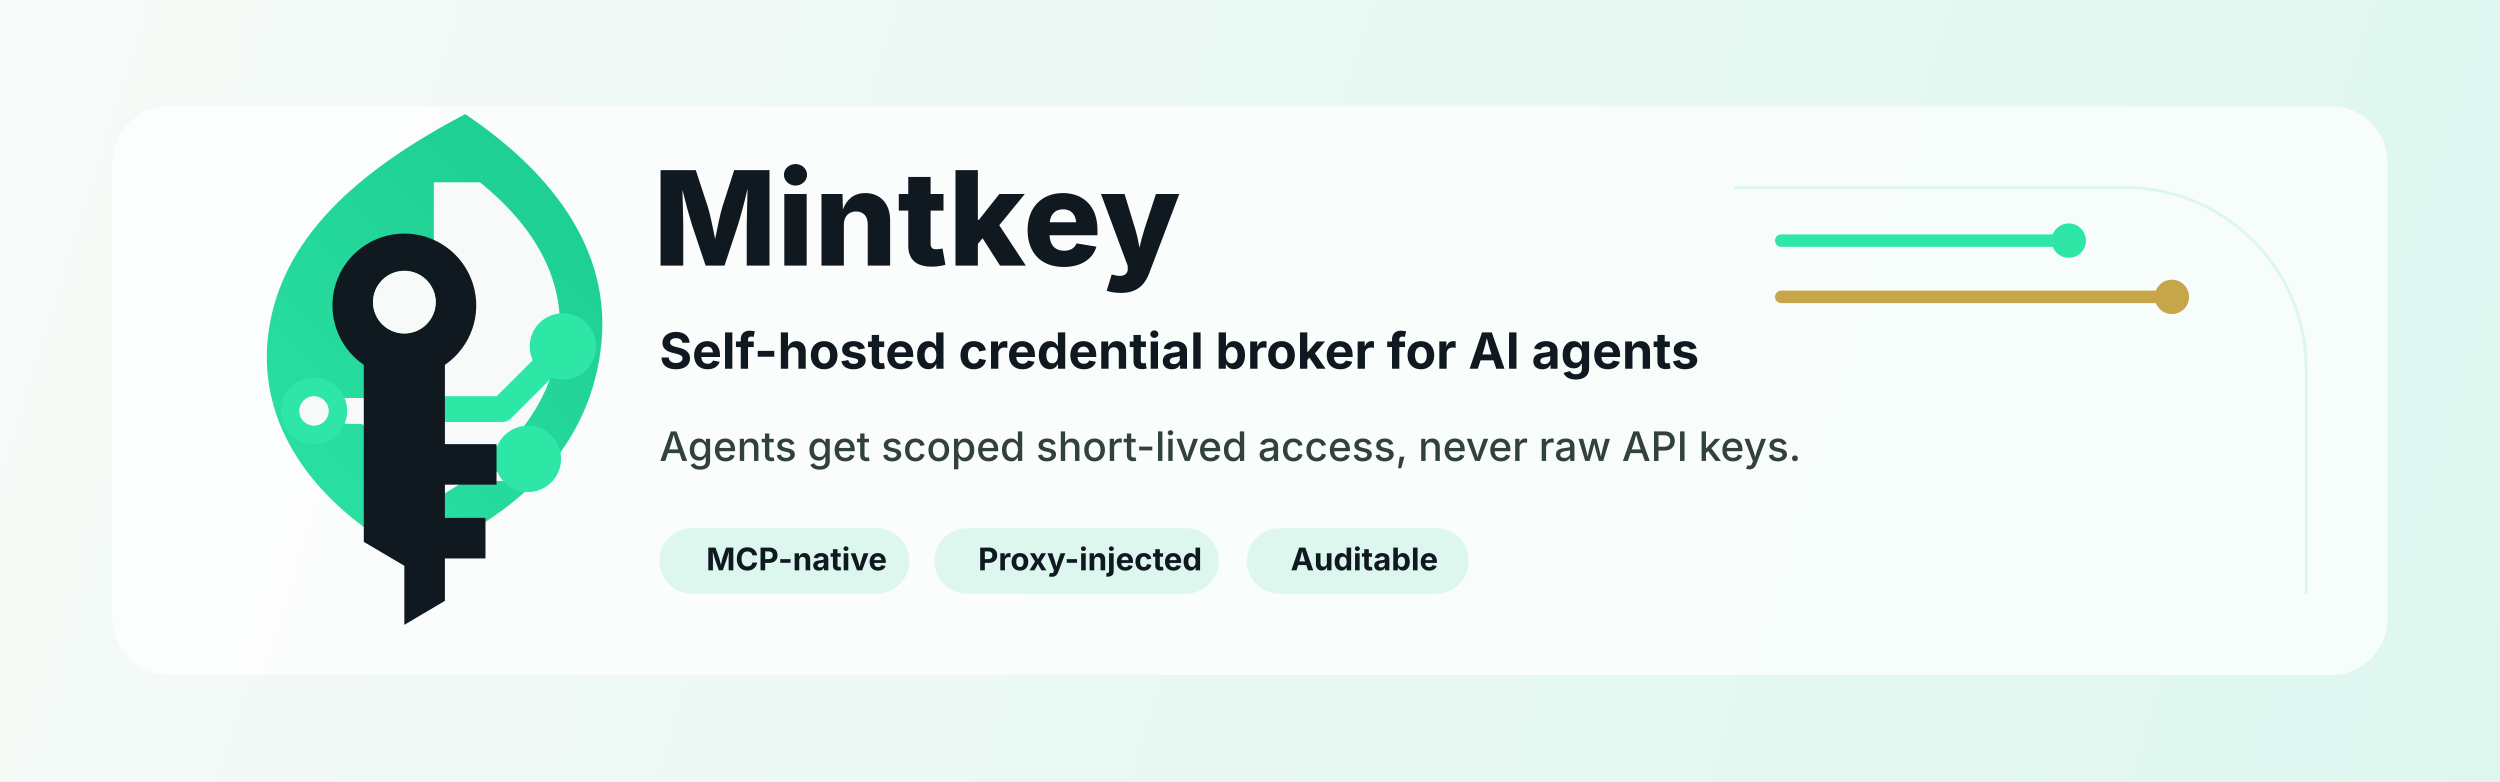
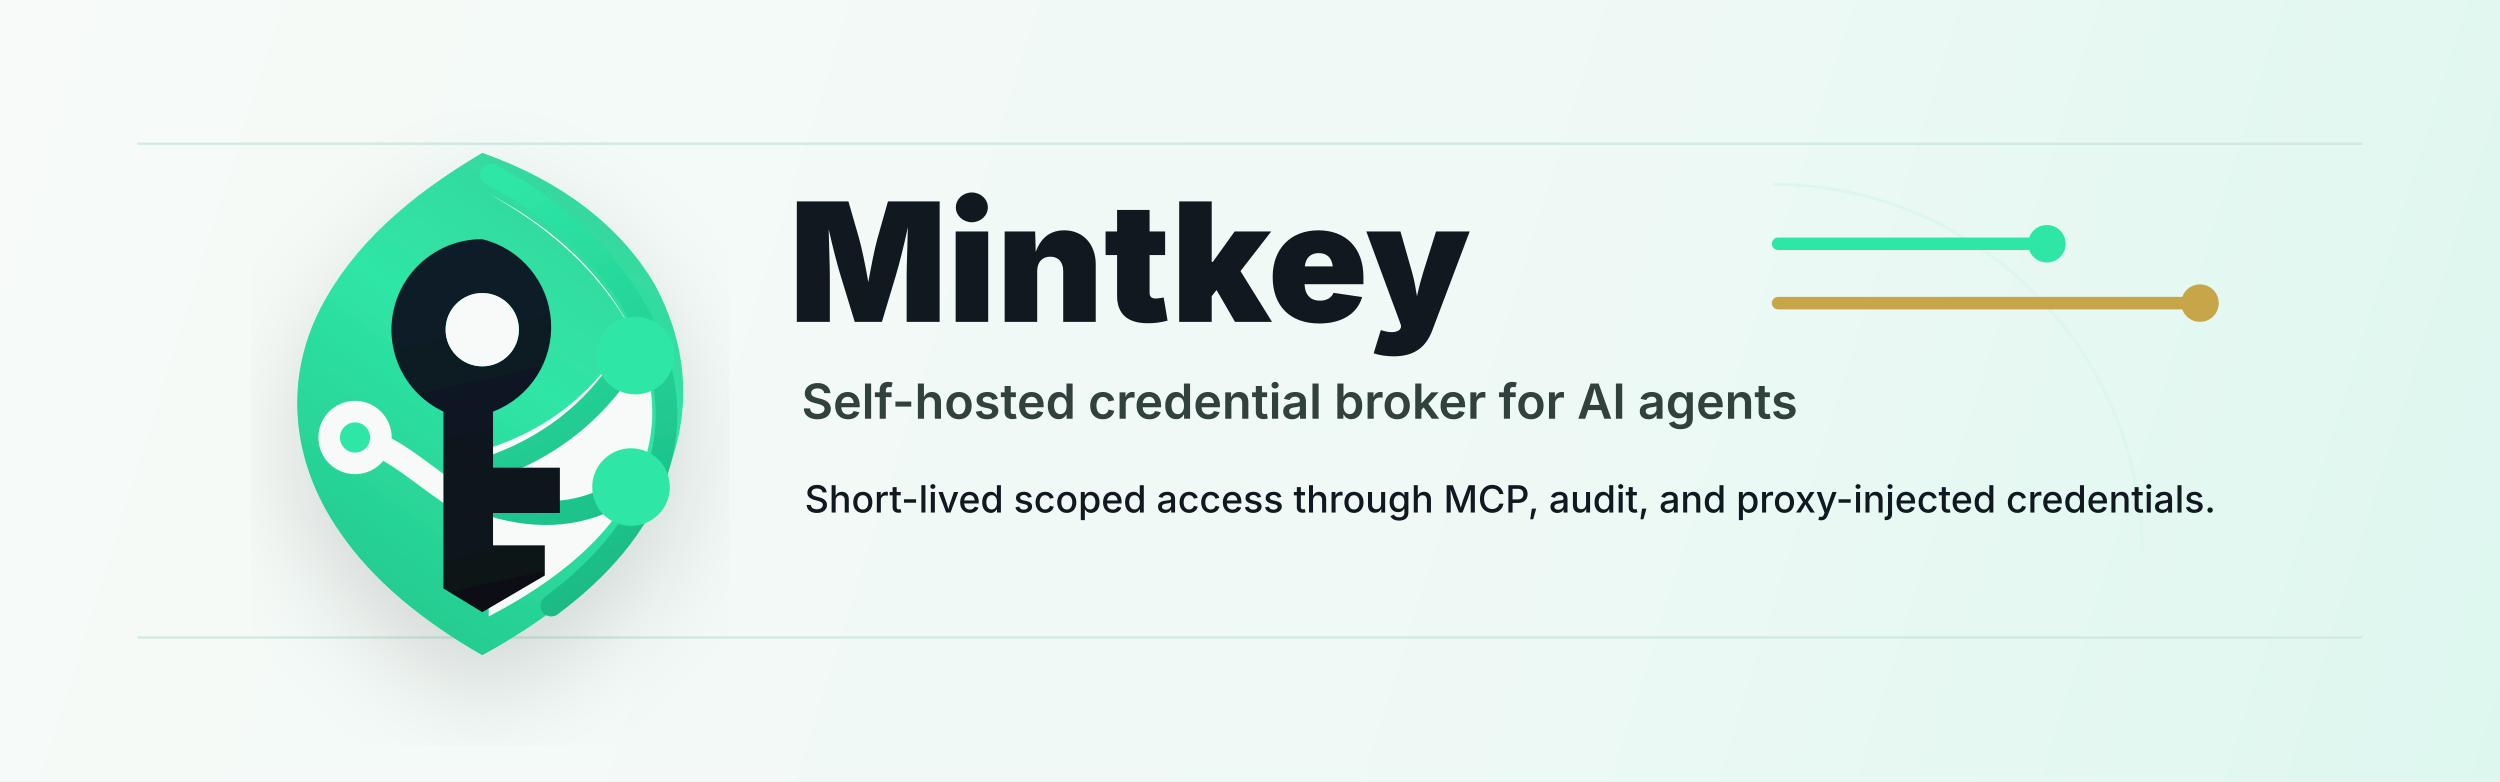
<svg xmlns="http://www.w3.org/2000/svg" viewBox="0 0 1600 500" role="img" aria-labelledby="title desc">
  <defs>
-     <linearGradient id="bg" x1="0" x2="1600" y1="0" y2="500" gradientUnits="userSpaceOnUse">
+     <linearGradient id="bg" x1="0" y1="0" x2="1600" y2="500" gradientUnits="userSpaceOnUse">
      <stop offset="0" stop-color="#F7FAF8" />
+       <stop offset=".62" stop-color="#EEF9F5" />
      <stop offset="1" stop-color="#DDF7EF" />
    </linearGradient>
-     <linearGradient id="mintkey-mint" x1="119" x2="362" y1="361" y2="118" gradientUnits="userSpaceOnUse">
+     <linearGradient id="leaf-fill" x1="56" y1="222" x2="188" y2="34" gradientUnits="userSpaceOnUse">
+       <stop offset="0" stop-color="#25C98E" />
+       <stop offset=".58" stop-color="#2EE6A6" />
+       <stop offset="1" stop-color="#36D69D" />
+     </linearGradient>
+     <linearGradient id="leaf-line" x1="132" y1="36" x2="210" y2="218" gradientUnits="userSpaceOnUse">
      <stop offset="0" stop-color="#2EE6A6" />
-       <stop offset="1" stop-color="#1CCB91" />
+       <stop offset="1" stop-color="#19B984" />
    </linearGradient>
+     <linearGradient id="key-fill" x1="113" y1="61" x2="151" y2="231" gradientUnits="userSpaceOnUse">
+       <stop offset="0" stop-color="#111F29" />
+       <stop offset="1" stop-color="#071016" />
+     </linearGradient>
+     <filter id="soft-shadow" x="-12%" y="-18%" width="124%" height="136%" color-interpolation-filters="sRGB">
+       <feDropShadow dx="0" dy="20" stdDeviation="24" flood-color="#101820" flood-opacity=".14" />
+     </filter>
  </defs>
  <rect width="1600" height="500" fill="url(#bg)" />
-   <rect x="72" y="68" width="1456" height="364" rx="36" fill="#FFFFFF" opacity=".72" />
-   <path fill="none" stroke="#DDF7EF" stroke-width="2" d="M1110 120h250c64 0 116 52 116 116v144" />
-   <path fill="none" stroke="#2EE6A6" stroke-linecap="round" stroke-width="8" d="M1140 154h178" />
-   <path fill="none" stroke="#C7A64A" stroke-linecap="round" stroke-width="8" d="M1140 190h248" />
-   <circle cx="1390" cy="190" r="11" fill="#C7A64A" />
-   <circle cx="1324" cy="154" r="11" fill="#2EE6A6" />
-   <g transform="translate(116 86) scale(1.18)">
-     <path fill="url(#mintkey-mint)" d="M126 230C68 199 42 155 47 110c6-54 50-91 107-121 52 35 78 77 74 123-5 56-44 95-102 118Z" />
-     <path fill="#F7FAF8" d="M137 26v172c39-21 64-50 68-87 3-31-12-60-43-85h-25Z" />
-     <path fill="none" stroke="#F7FAF8" stroke-linecap="round" stroke-linejoin="round" stroke-width="14" d="M72 150h28l44 31h45" />
-     <path fill="none" stroke="#2EE6A6" stroke-linecap="round" stroke-linejoin="round" stroke-width="14" d="M143 149h31l34-34" />
-     <path fill="none" stroke="#2EE6A6" stroke-linecap="round" stroke-linejoin="round" stroke-width="14" d="M149 176h39" />
-     <circle cx="72" cy="150" r="18" fill="#2EE6A6" />
-     <circle cx="72" cy="150" r="8" fill="#F7FAF8" />
-     <circle cx="207" cy="115" r="18" fill="#2EE6A6" />
-     <circle cx="188" cy="176" r="18" fill="#2EE6A6" />
-     <path fill="#101820" d="M121 234l-22-13v-96a39 39 0 1 1 44 0v43h28v22h-28v18h22v22h-22v23l-22 13Zm0-126a17 17 0 1 0 0-34 17 17 0 0 0 0 34Z" />
-     <circle cx="121" cy="91" r="17" fill="#F7FAF8" />
+   <path fill="none" stroke="#CFEAE2" stroke-width="1.5" d="M88 92h1424M88 408h1424" />
+   <path fill="none" stroke="#DDF7EF" stroke-width="2" d="M1135 118c130 0 236 106 236 236" />
+   <path fill="none" stroke="#2EE6A6" stroke-linecap="round" stroke-width="8" d="M1138 156h166" />
+   <path fill="none" stroke="#C7A64A" stroke-linecap="round" stroke-width="8" d="M1138 194h264" />
+   <circle cx="1310" cy="156" r="12" fill="#2EE6A6" />
+   <circle cx="1408" cy="194" r="12" fill="#C7A64A" />
+   <g transform="translate(132 73) scale(1.38)" filter="url(#soft-shadow)">
+     <path fill="url(#leaf-fill)" d="M128 18c-34 20-60 43-75 72-17 33-14 71 9 104 15 22 38 41 66 57 31-17 56-37 73-61 24-35 27-74 7-111-16-27-43-48-80-61Z" />
+     <path fill="#F7FAF8" d="M131 37c31 16 55 39 68 67 15 33 8 65-17 92-13 14-30 26-51 37v-78c28-9 51-27 66-55-13-24-35-46-66-63Z" />
+     <path fill="none" stroke="url(#leaf-line)" stroke-linecap="round" stroke-linejoin="round" stroke-width="10" d="M132 28c36 19 63 47 76 81 15 42-1 84-48 119" />
+     <path fill="none" stroke="#F7FAF8" stroke-linecap="round" stroke-linejoin="round" stroke-width="11" d="M73 151c18 5 32 22 54 33" />
+     <path fill="none" stroke="url(#leaf-line)" stroke-linecap="round" stroke-linejoin="round" stroke-width="11" d="M132 164c26-9 47-25 62-48" />
+     <path fill="none" stroke="url(#leaf-line)" stroke-linecap="round" stroke-linejoin="round" stroke-width="11" d="M132 181c23 7 43 5 61-6" />
+     <circle cx="69" cy="150" r="17" fill="#F7FAF8" />
+     <circle cx="69" cy="150" r="7" fill="#2EE6A6" />
+     <circle cx="199" cy="112" r="18" fill="#2EE6A6" />
+     <circle cx="197" cy="173" r="18" fill="#2EE6A6" />
+     <path fill="url(#key-fill)" fill-rule="evenodd" d="M128 58a42 42 0 0 0-18 80v82l18 11 29-17v-14h-24v-15h31v-21h-31v-26a42 42 0 0 0-5-80Zm0 25a17 17 0 1 1 0 34 17 17 0 0 1 0-34Z" />
+     <circle cx="128" cy="100" r="17" fill="#F7FAF8" />
  </g>
-   <text x="418" y="170" fill="#101820" font-family="Inter, ui-sans-serif, system-ui, -apple-system, BlinkMacSystemFont, 'Segoe UI', sans-serif" font-size="84" font-weight="800" letter-spacing="0">Mintkey</text>
-   <text x="422" y="236" fill="#101820" font-family="Inter, ui-sans-serif, system-ui, -apple-system, BlinkMacSystemFont, 'Segoe UI', sans-serif" font-size="32" font-weight="650">Self-hosted credential broker for AI agents</text>
-   <text x="422" y="295" fill="#31413D" font-family="Inter, ui-sans-serif, system-ui, -apple-system, BlinkMacSystemFont, 'Segoe UI', sans-serif" font-size="26" font-weight="450">Agents get scoped short-lived access, never raw API keys.</text>
-   <g font-family="Inter, ui-sans-serif, system-ui, -apple-system, BlinkMacSystemFont, 'Segoe UI', sans-serif" font-size="20" font-weight="700">
-     <rect x="422" y="338" width="160" height="42" rx="21" fill="#DDF7EF" />
-     <text x="452" y="365" fill="#101820">MCP-native</text>
-     <rect x="598" y="338" width="182" height="42" rx="21" fill="#DDF7EF" />
-     <text x="626" y="365" fill="#101820">Proxy-injected</text>
-     <rect x="798" y="338" width="142" height="42" rx="21" fill="#DDF7EF" />
-     <text x="826" y="365" fill="#101820">Auditable</text>
-   </g>
+   <text x="505" y="206" fill="#101820" font-family="Inter, Avenir Next, ui-sans-serif, system-ui, -apple-system, BlinkMacSystemFont, 'Segoe UI', sans-serif" font-size="106" font-weight="850" letter-spacing="0">Mintkey</text>
+   <text x="513" y="268" fill="#31413D" font-family="Inter, Avenir Next, ui-sans-serif, system-ui, -apple-system, BlinkMacSystemFont, 'Segoe UI', sans-serif" font-size="31" font-weight="560">Self-hosted credential broker for AI agents</text>
+   <text x="515" y="328" fill="#101820" font-family="Inter, Avenir Next, ui-sans-serif, system-ui, -apple-system, BlinkMacSystemFont, 'Segoe UI', sans-serif" font-size="24" font-weight="480">Short-lived scoped access through MCP, audit, and proxy-injected credentials.</text>
</svg>
